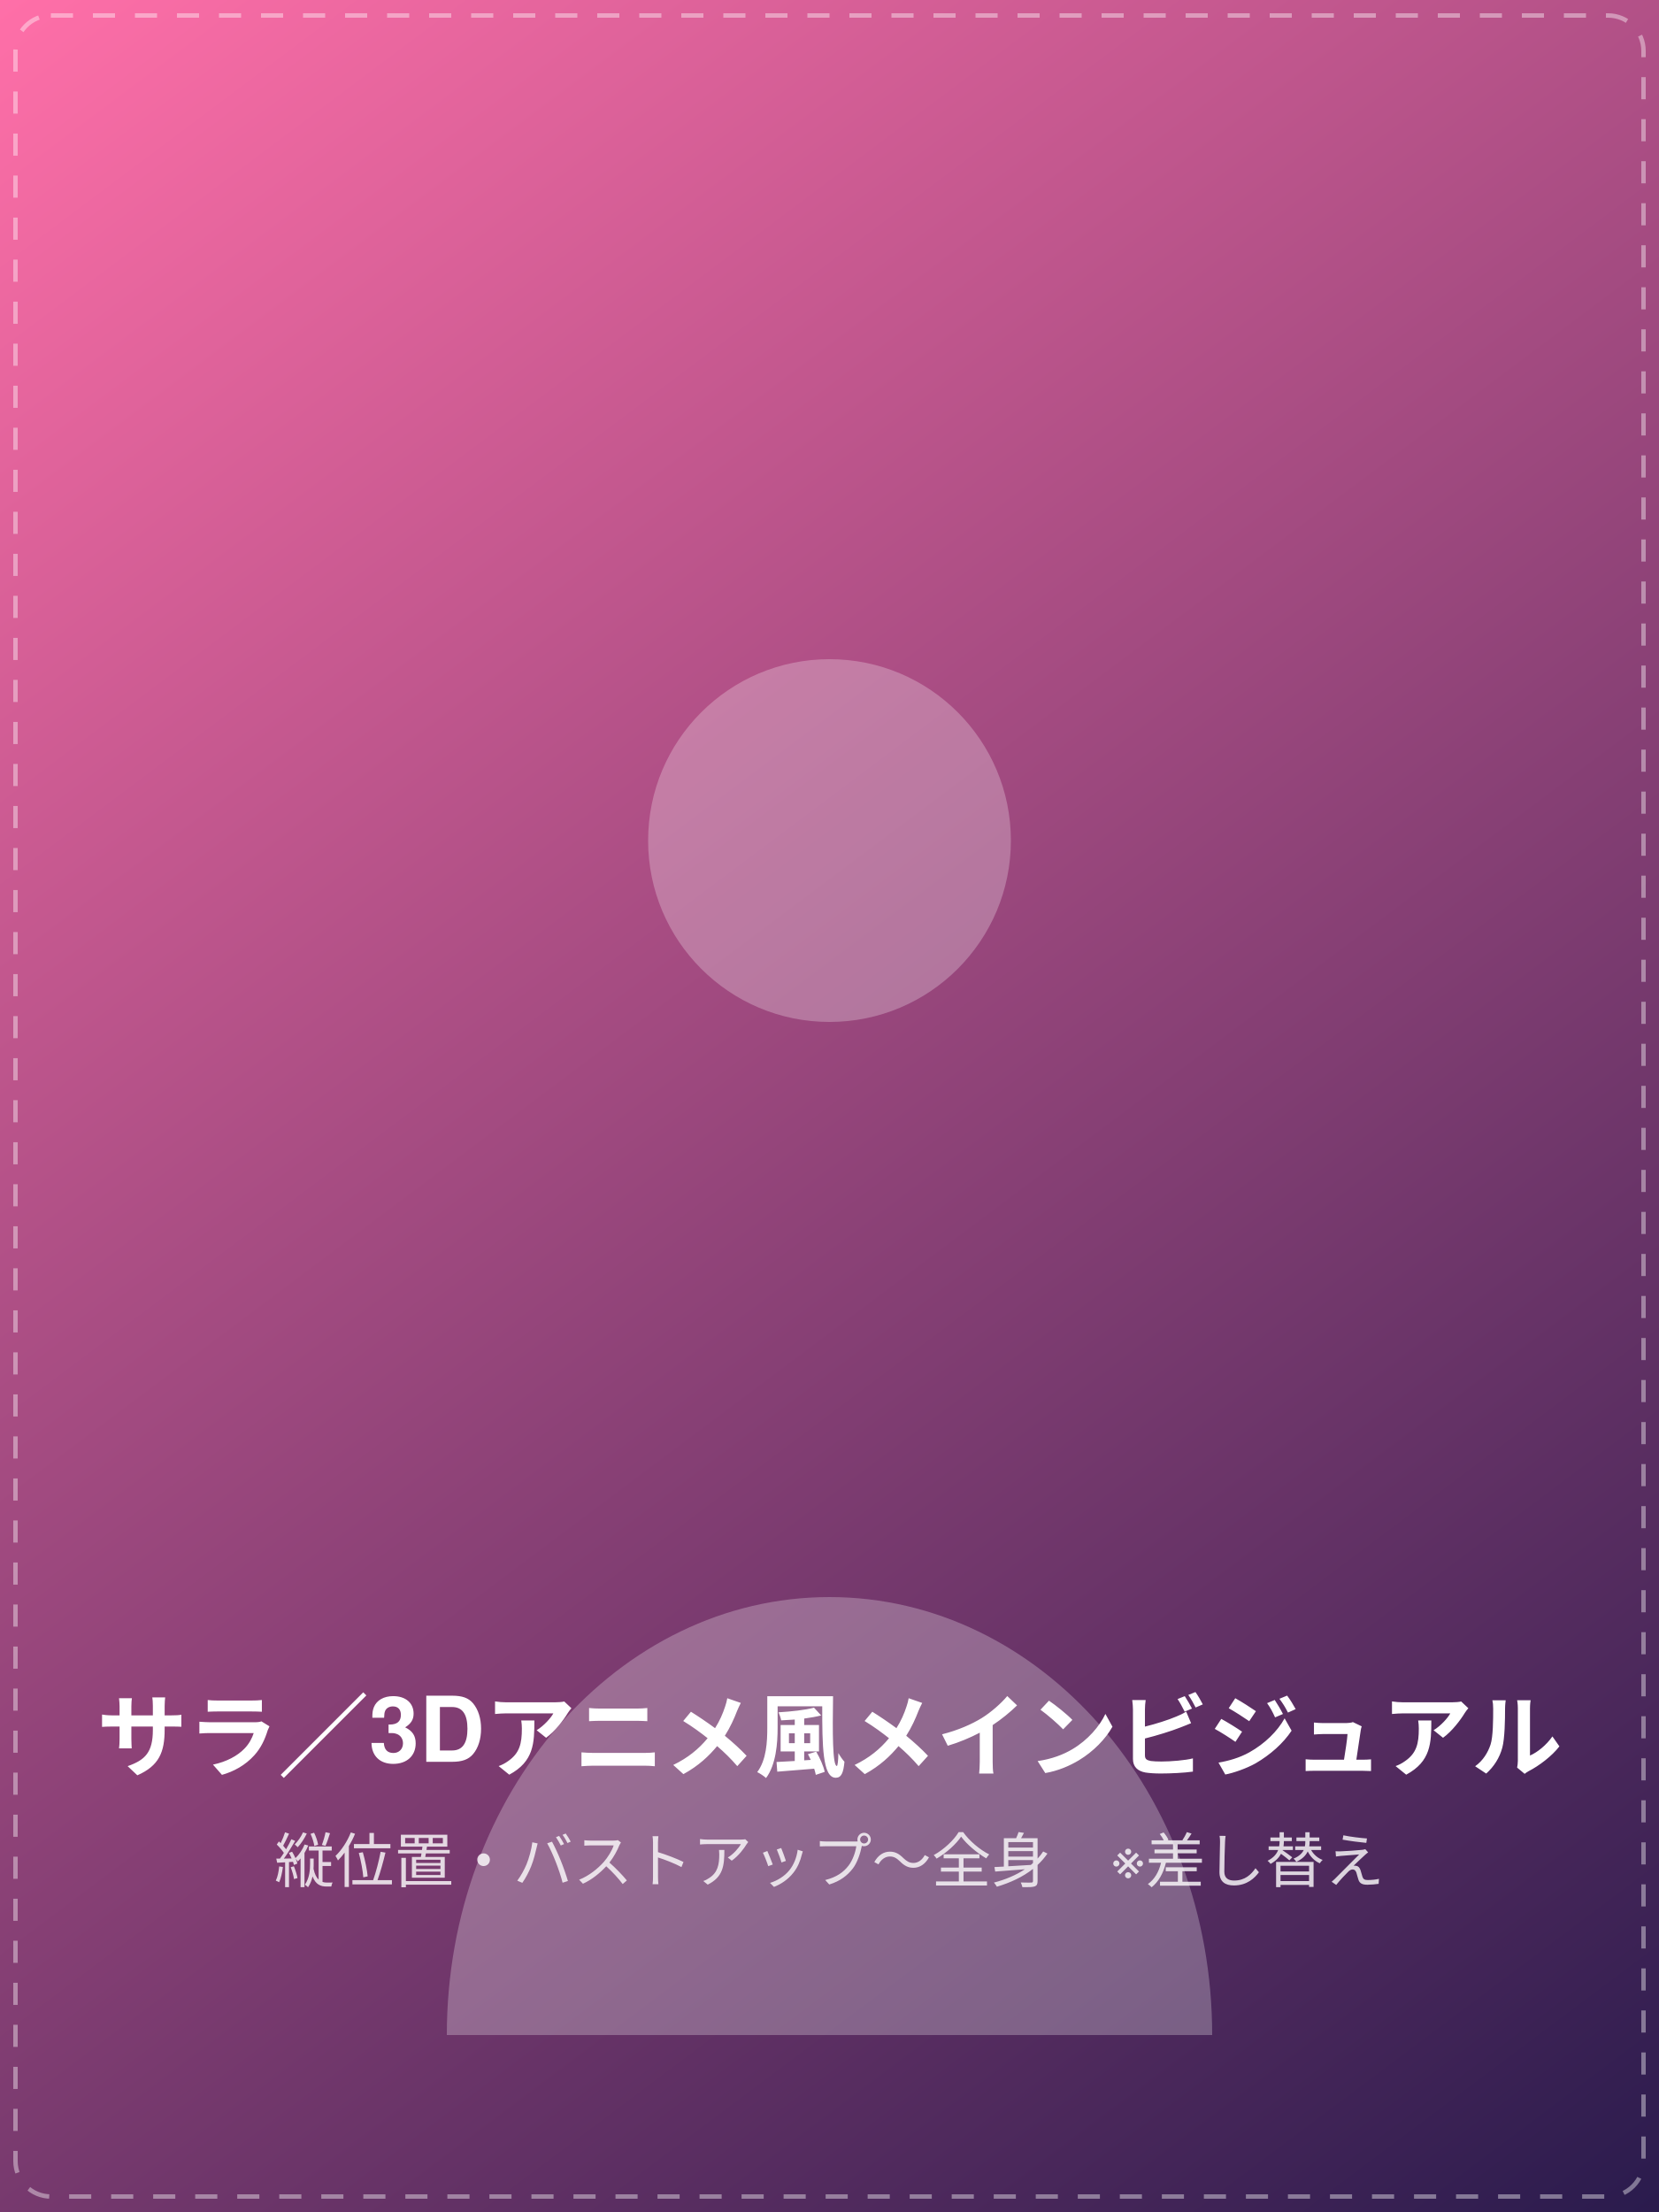
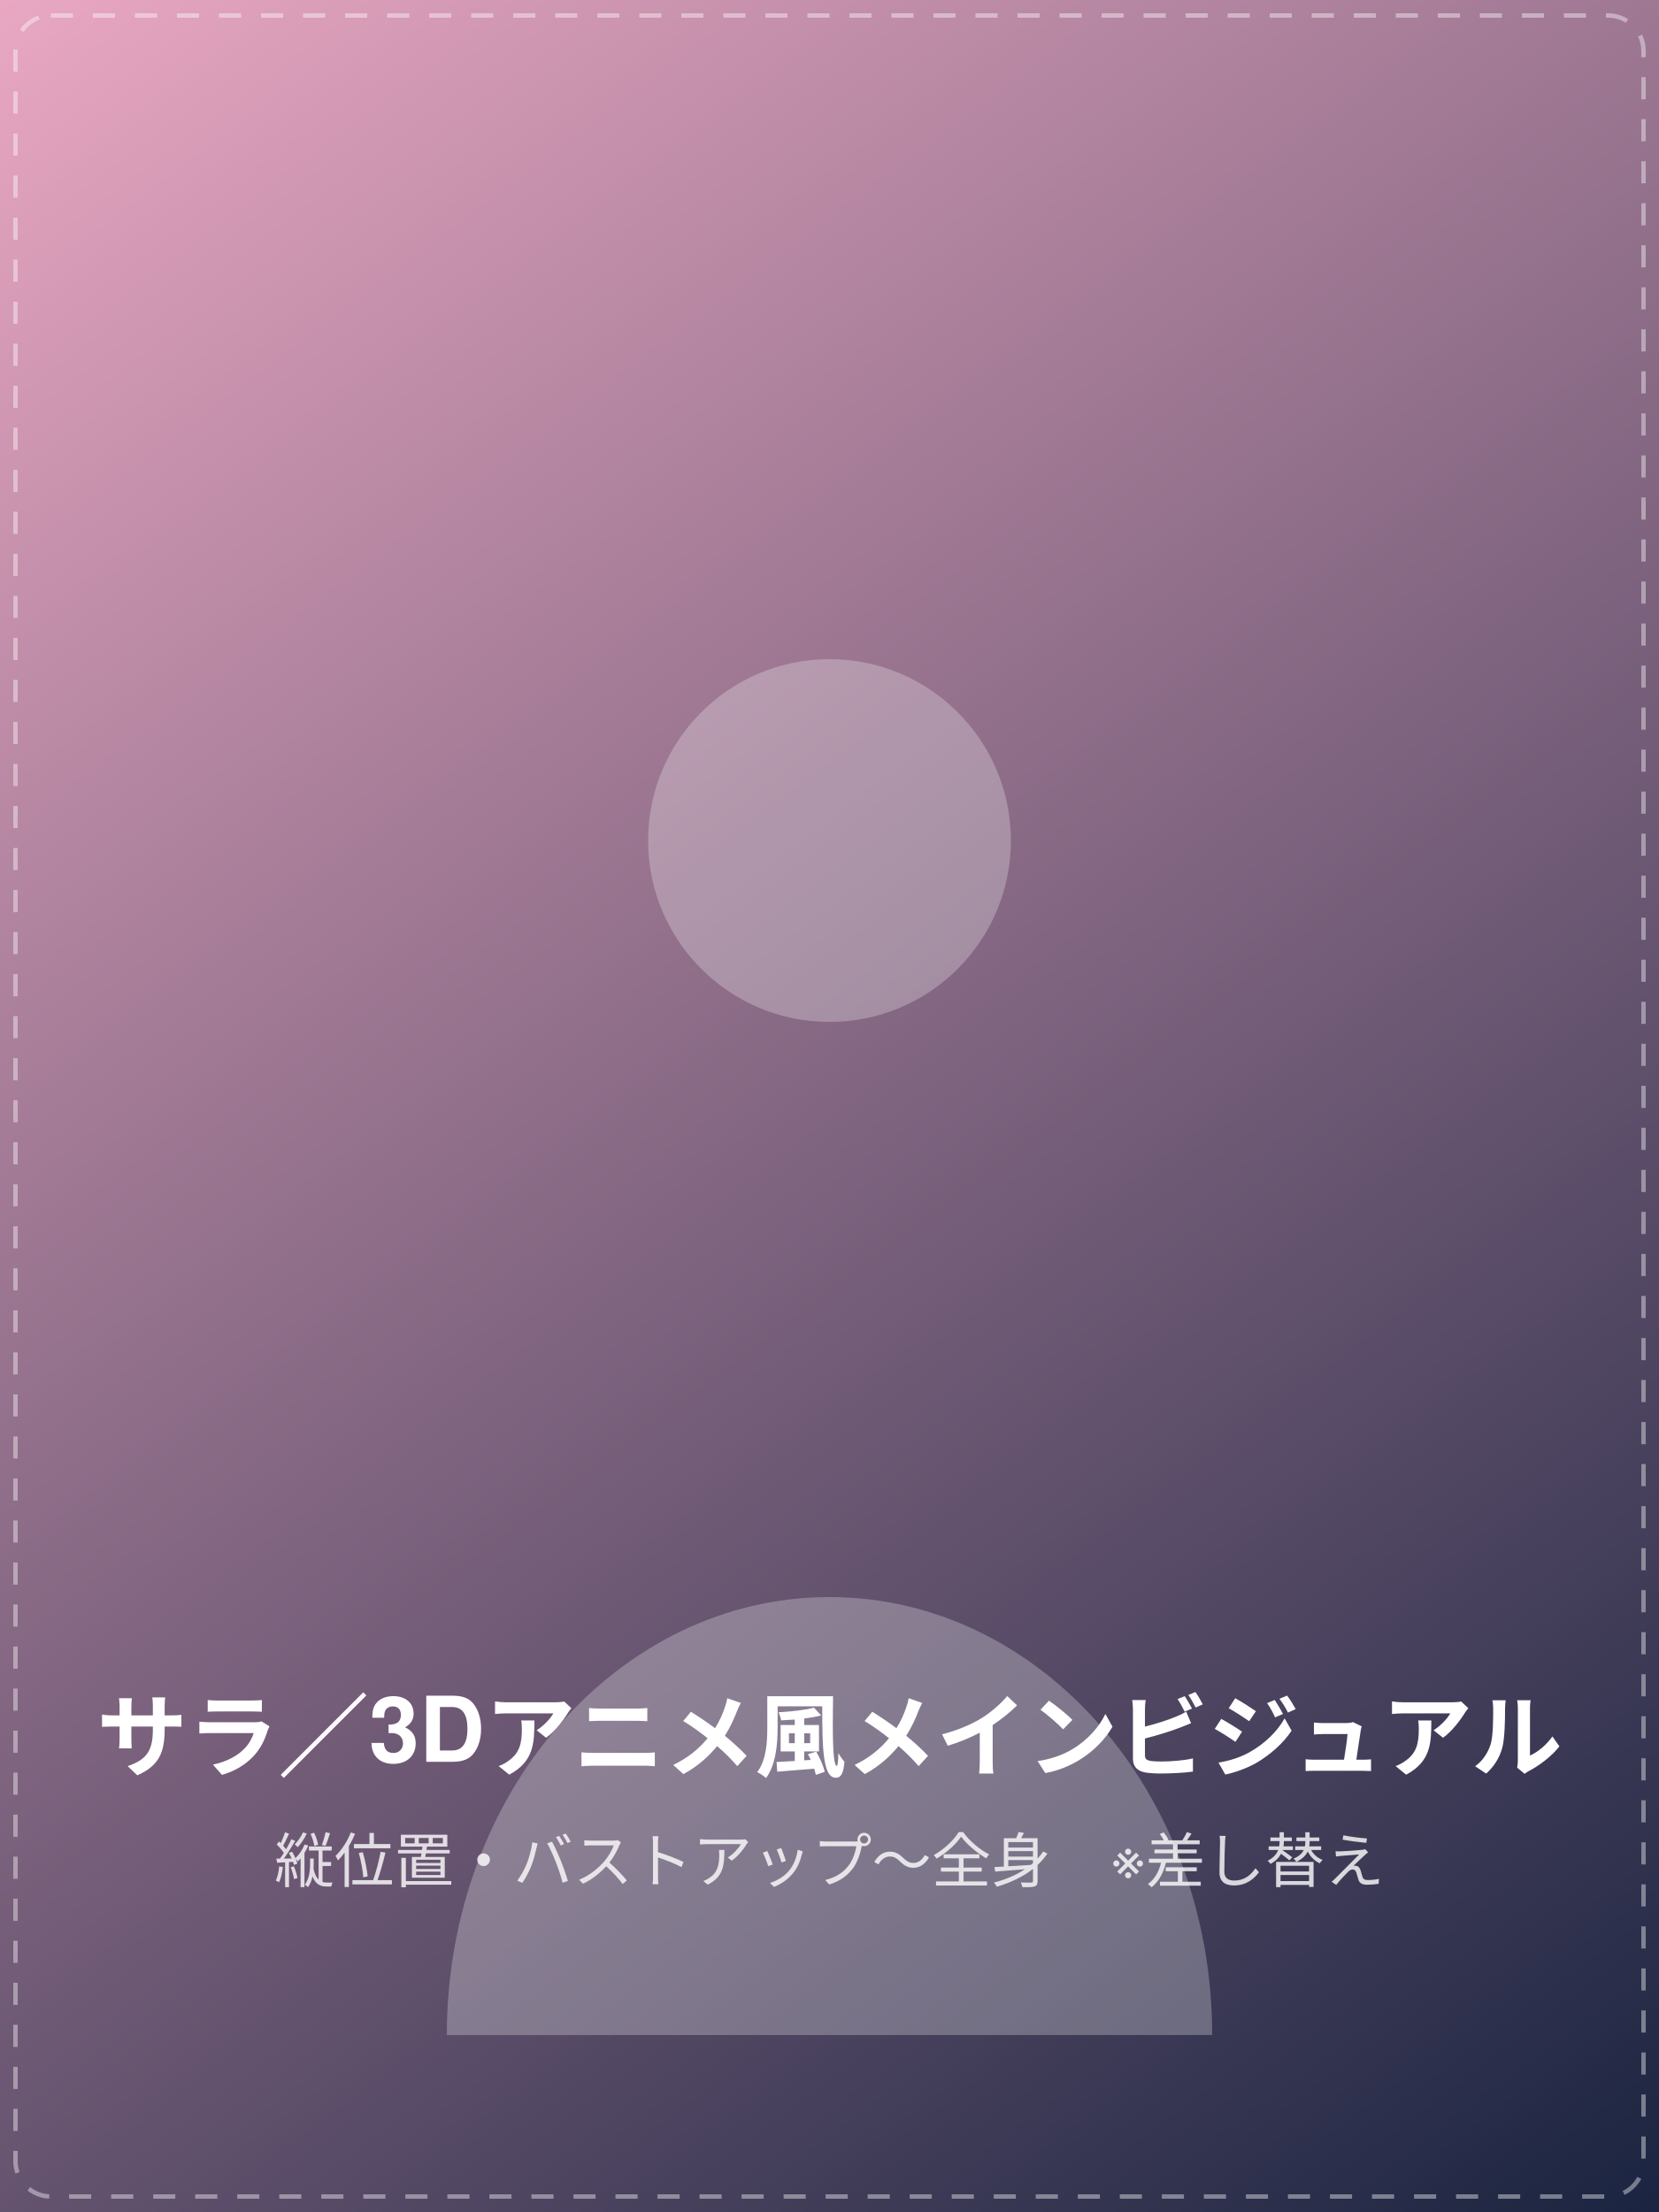
<svg xmlns="http://www.w3.org/2000/svg" viewBox="0 0 750 1000" width="750" height="1000" role="img" aria-label="サラ／3Dアニメ風メインビジュアル">
  <defs>
    <linearGradient id="g" x1="0" y1="0" x2="750" y2="1000" gradientUnits="userSpaceOnUse">
-       <stop offset="0" stop-color="#FF6FA8" />
-       <stop offset="1" stop-color="#2A1B4D" />
+       <stop offset="0" stop-color="#E9A7C2" />
+       <stop offset="1" stop-color="#1A2440" />
    </linearGradient>
  </defs>
  <rect width="750" height="1000" fill="url(#g)" />
  <rect x="7" y="7" width="736" height="986" rx="16" fill="none" stroke="#ffffff" stroke-opacity="0.4" stroke-width="2" stroke-dasharray="10 9" />
  <g fill="#ffffff" fill-opacity="0.26">
    <circle cx="375" cy="380" r="82" />
    <path d="M202 920 a173 198 0 0 1 346 0 z" />
  </g>
  <g font-family="Hiragino Sans, Noto Sans JP, Helvetica, Arial, sans-serif" text-anchor="middle" fill="#ffffff">
    <text x="375" y="800" font-size="41" font-weight="700">サラ／3Dアニメ風メインビジュアル</text>
    <text x="375" y="851" font-size="27" fill-opacity="0.8">縦位置・バストアップ〜全身　※差し替え</text>
  </g>
</svg>
